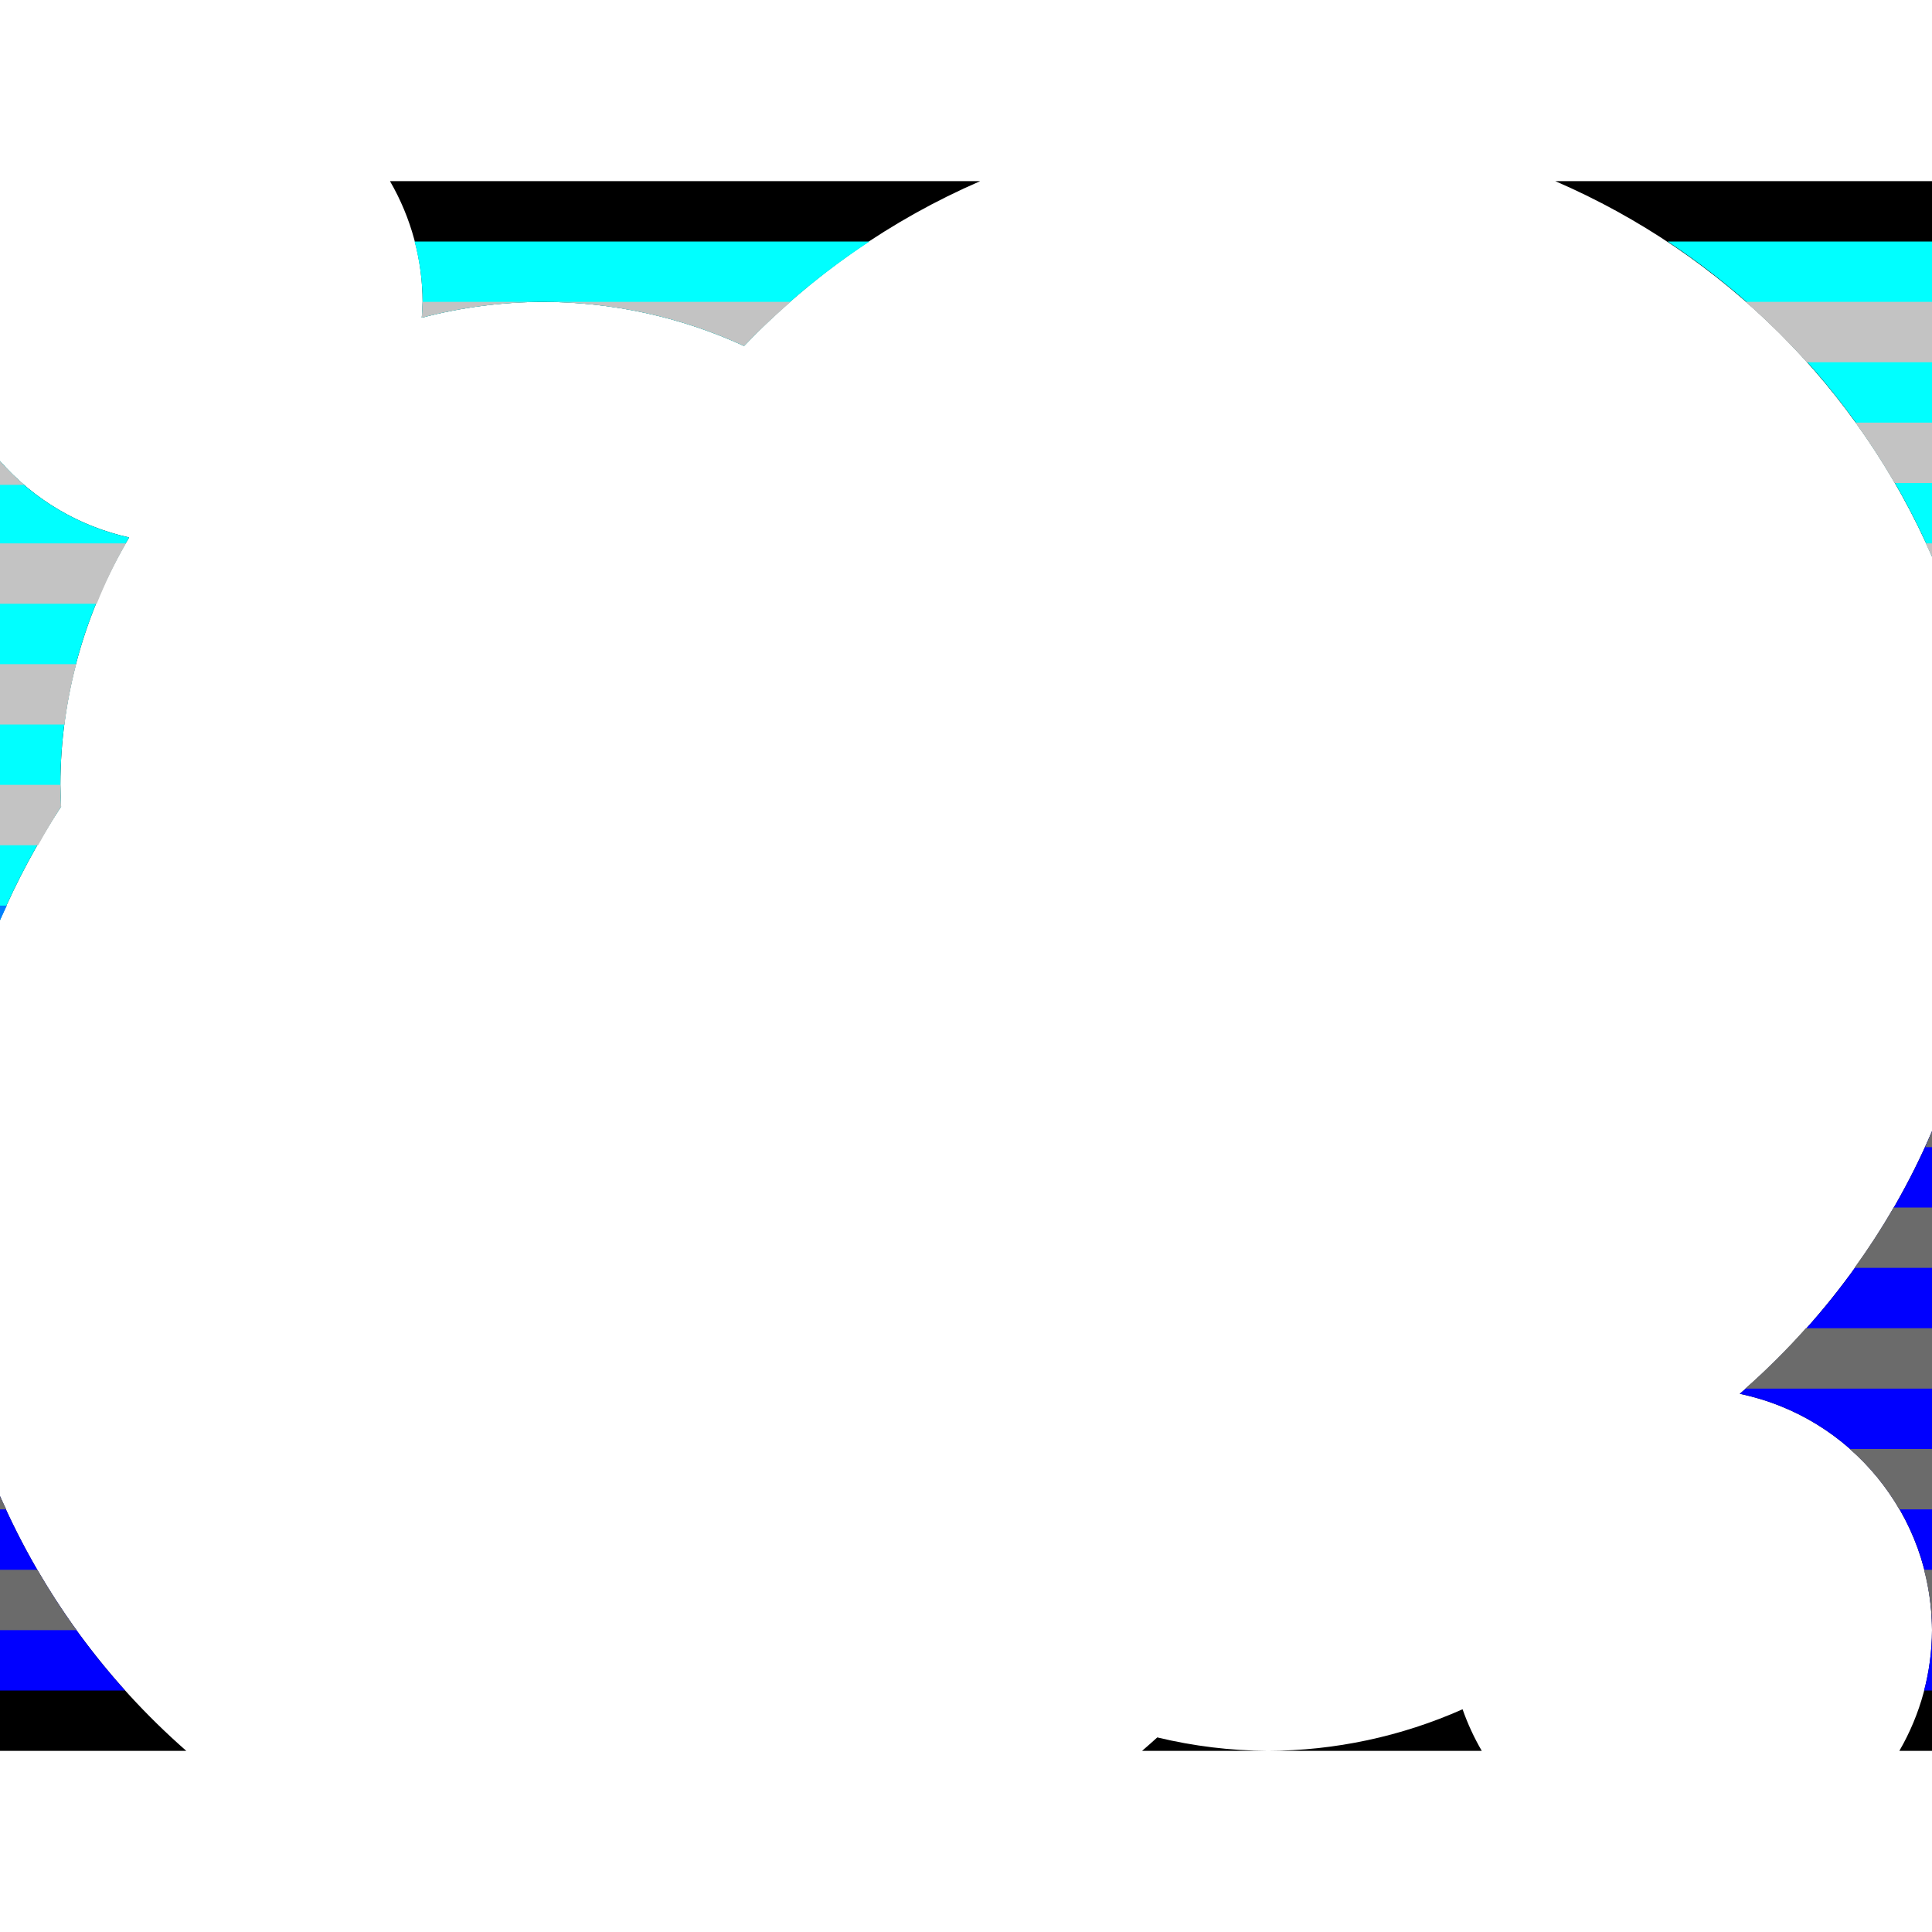
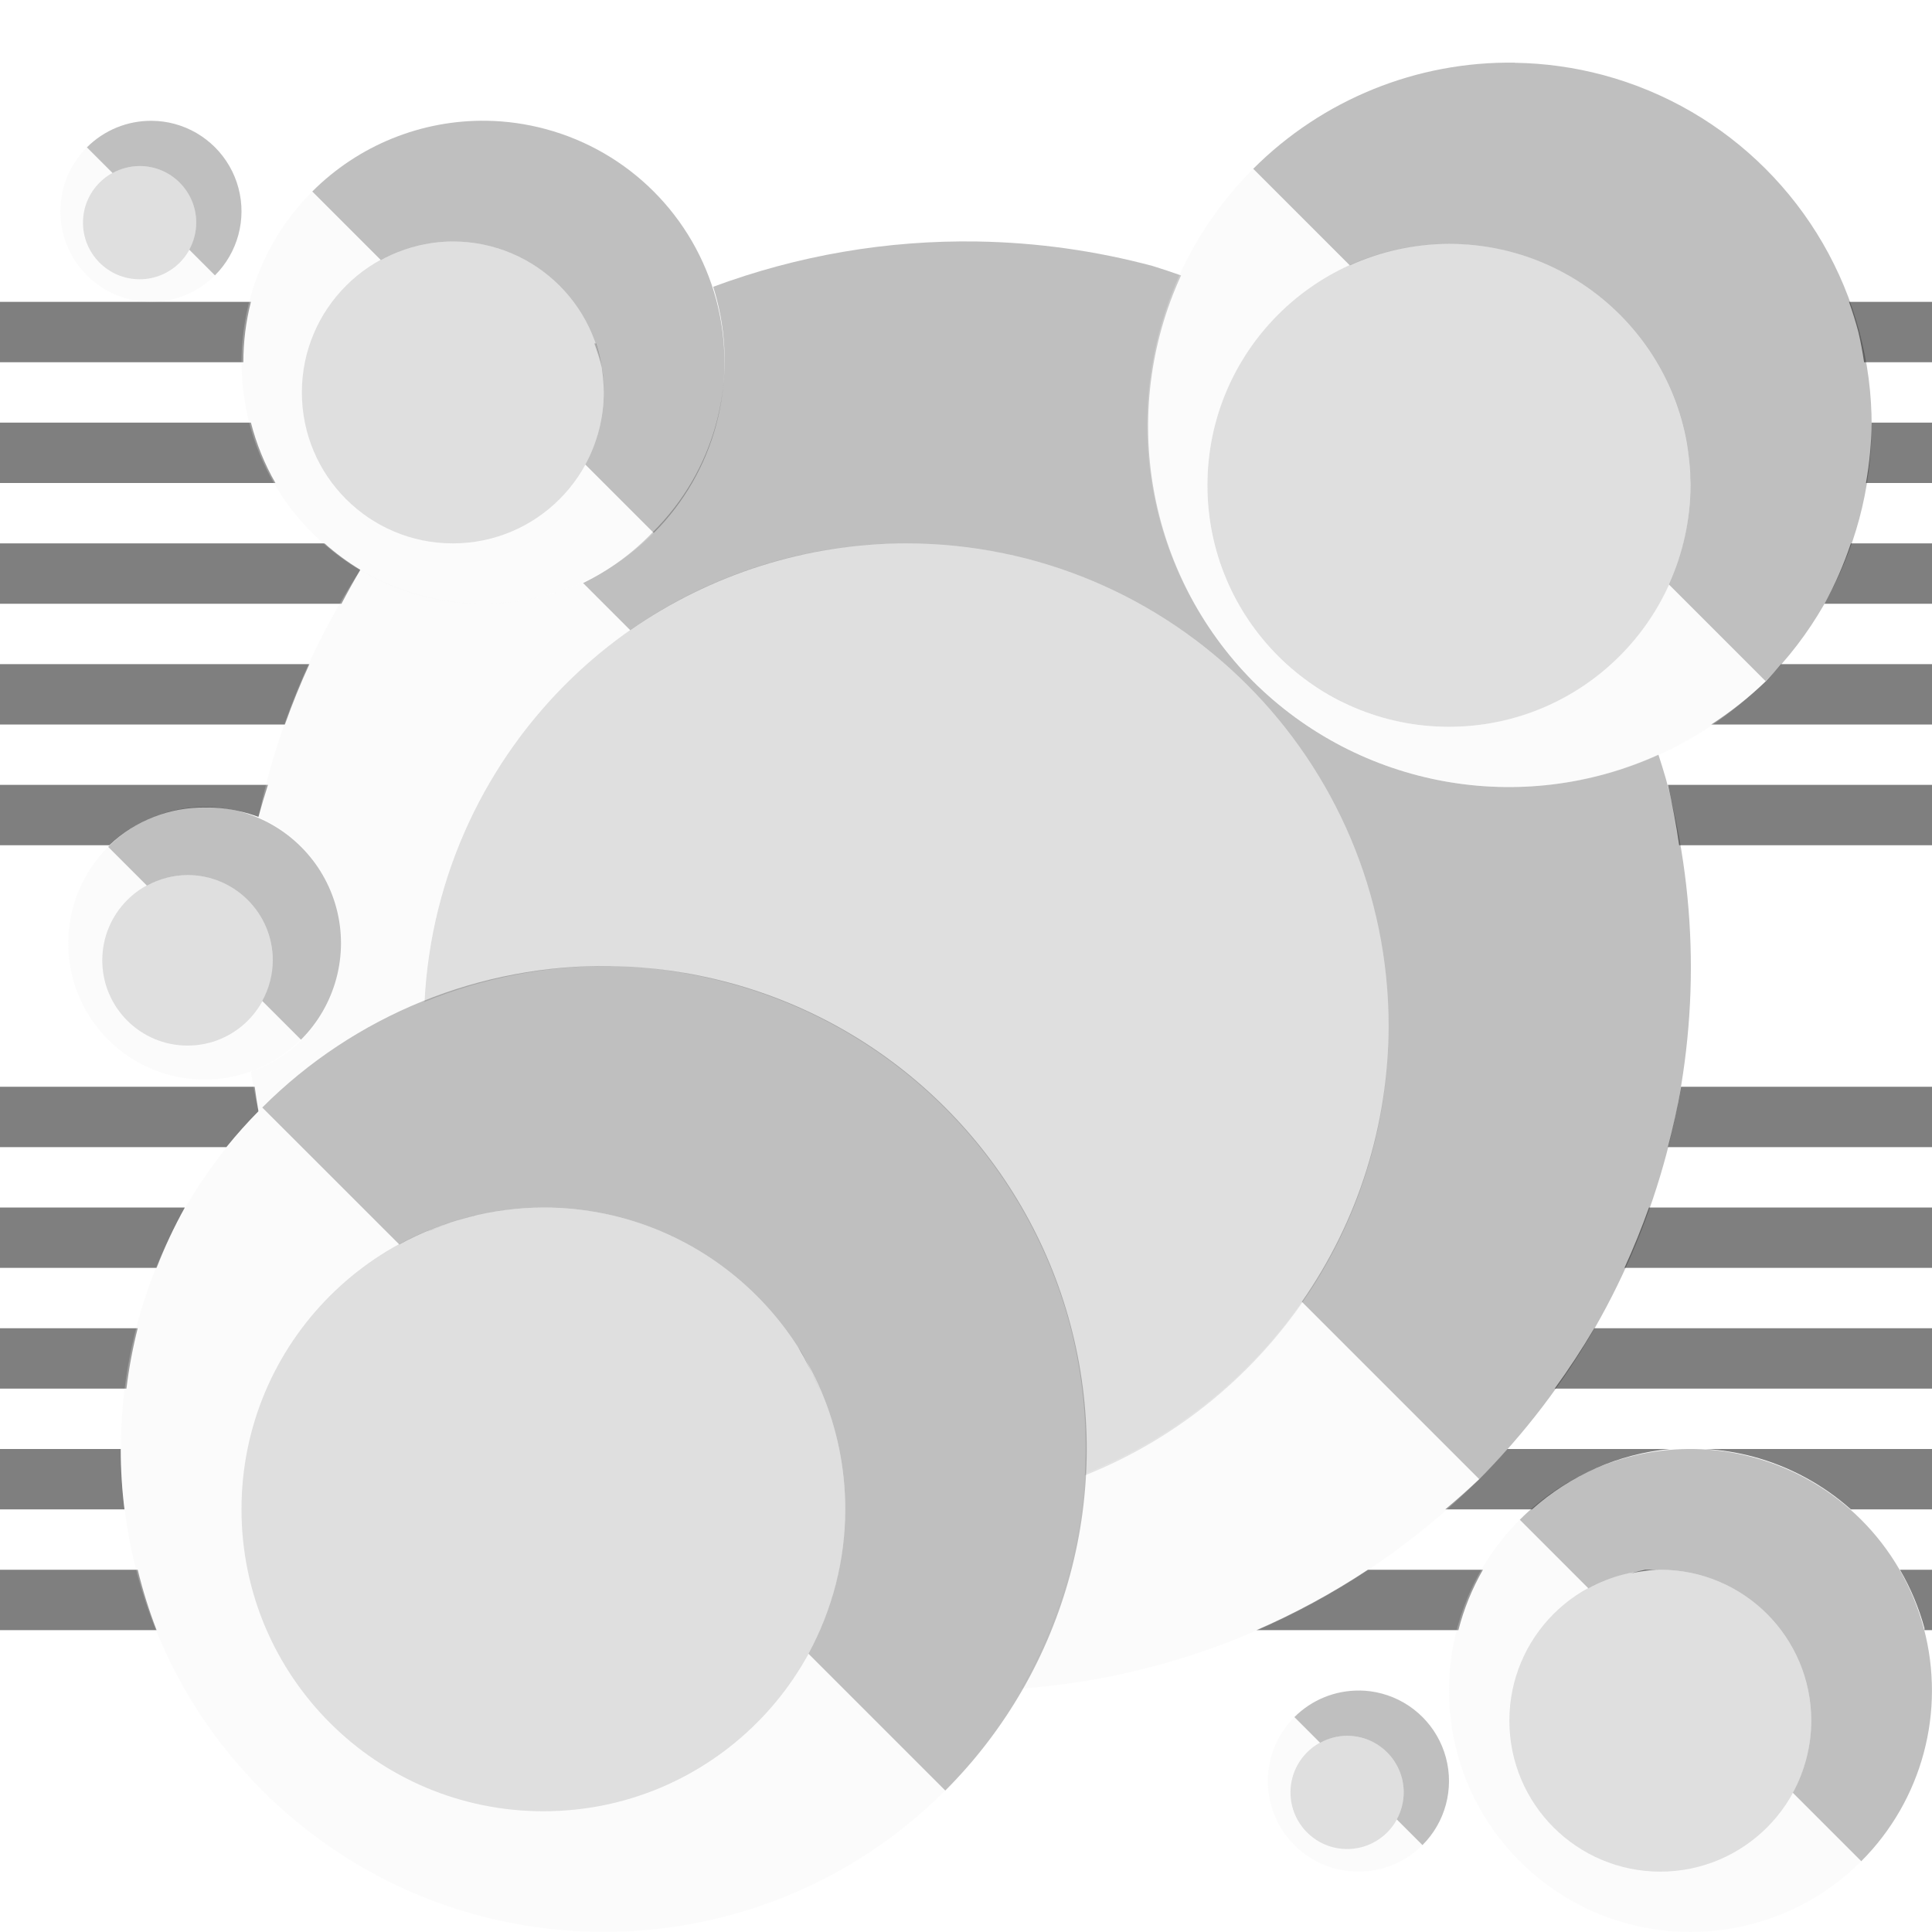
- <svg xmlns="http://www.w3.org/2000/svg" width="32px" height="32px" id="svg3505" version="1.1">
-   <defs id="defs3507">
-     </defs>
-   <g id="layer1">
-     <g id="g12960">
-       <rect y="0" x="0" height="32" width="32" id="rect12958" style="opacity:1;fill:none;fill-opacity:0.504;fill-rule:nonzero;stroke:none;stroke-width:2;stroke-linecap:butt;stroke-linejoin:miter;stroke-miterlimit:4;stroke-dasharray:none;stroke-dashoffset:0;stroke-opacity:1" />
-       <path id="path3635" d="M 6.459 3 A 4 4 0 0 1 7 5 A 4 4 0 0 1 6.986 5.262 A 8 8 0 0 1 9 5 A 8 8 0 0 1 12.324 5.73 A 12 12 0 0 1 16.236 3 L 6.459 3 z M 25.76 3 A 12 12 0 0 1 32 9.217 L 32 3 L 29 3 L 25.76 3 z M 0 7.637 L 0 15.24 A 12 12 0 0 1 1.012 13.359 A 8 8 0 0 1 1 13 A 8 8 0 0 1 2.139 8.902 A 4 4 0 0 1 0 7.637 z M 32 18.738 A 12 12 0 0 1 28.816 23.086 A 4 4 0 0 1 32 27 L 32 18.738 z M 32 27 A 4 4 0 0 1 31.459 29 L 32 29 L 32 27 z M 0 24.783 L 0 29 L 3 29 L 3.086 29 A 12 12 0 0 1 0 24.783 z M 24.225 28.311 A 8 8 0 0 1 21 29 L 24.543 29 A 4 4 0 0 1 24.225 28.311 z M 21 29 A 8 8 0 0 1 19.168 28.777 A 12 12 0 0 1 18.916 29 L 21 29 z " style="fill:black;fill-opacity:1;fill-rule:nonzero;stroke:none;stroke-width:2;stroke-linecap:round;stroke-linejoin:miter;stroke-miterlimit:4;stroke-dashoffset:0;stroke-opacity:1" />
-       <path id="path3648" d="M 6.867 4 A 4 4 0 0 1 7 5 A 4 4 0 0 1 6.986 5.262 A 8 8 0 0 1 9 5 A 8 8 0 0 1 12.324 5.73 A 12 12 0 0 1 14.402 4 L 6.867 4 z M 27.621 4 A 12 12 0 0 1 32 9.217 L 32 4 L 27.621 4 z M 0 7.637 L 0 15.24 A 12 12 0 0 1 1.012 13.359 A 8 8 0 0 1 1 13 A 8 8 0 0 1 2.139 8.902 A 4 4 0 0 1 0 7.637 z " style="fill:aqua;fill-opacity:1;fill-rule:nonzero;stroke:none;stroke-width:2;stroke-linecap:round;stroke-linejoin:miter;stroke-miterlimit:4;stroke-dasharray:none;stroke-dashoffset:0;stroke-opacity:1" />
-       <path id="path3644" d="M 32 18.738 A 12 12 0 0 1 28.816 23.086 A 4 4 0 0 1 32 27 L 32 18.738 z M 32 27 A 4 4 0 0 1 31.869 28 L 32 28 L 32 27 z M 0 24.783 L 0 28 L 2.072 28 A 12 12 0 0 1 0 24.783 z " style="fill:blue;fill-opacity:1;fill-rule:nonzero;stroke:none;stroke-width:2;stroke-linecap:round;stroke-linejoin:miter;stroke-miterlimit:4;stroke-dasharray:none;stroke-dashoffset:0;stroke-opacity:1" />
-       <path id="path3626" d="M 7 5 A 4 4 0 0 1 6.986 5.262 A 8 8 0 0 1 9 5 L 7 5 z M 9 5 A 8 8 0 0 1 12.324 5.73 A 12 12 0 0 1 13.096 5 L 9 5 z M 28.914 5 A 12 12 0 0 1 29.928 6 L 32 6 L 32 5 L 28.914 5 z M 30.734 7 A 12 12 0 0 1 31.381 8 L 32 8 L 32 7 L 30.734 7 z M 0 7.637 L 0 8.031 L 0.4 8.031 A 4 4 0 0 1 0 7.637 z M 0 9 L 0 10 L 1.602 10 A 8 8 0 0 1 2.086 9 L 0 9 z M 31.895 9 A 12 12 0 0 1 32 9.217 L 32 9 L 31.895 9 z M 0 11 L 0 12 L 1.068 12 A 8 8 0 0 1 1.262 11 L 0 11 z M 0 13 L 0 14 L 0.631 14 A 12 12 0 0 1 1.012 13.359 A 8 8 0 0 1 1 13 L 0 13 z " style="fill:#c3c3c3;fill-opacity:1;fill-rule:nonzero;stroke:none;stroke-width:2;stroke-linecap:round;stroke-linejoin:miter;stroke-miterlimit:4;stroke-dasharray:none;stroke-dashoffset:0;stroke-opacity:1" />
-       <path id="path3638" d="M 32 18.738 A 12 12 0 0 1 31.887 19 L 32 19 L 32 18.738 z M 31.365 20 A 12 12 0 0 1 30.715 21 L 32 21 L 32 20 L 31.365 20 z M 29.91 22 A 12 12 0 0 1 28.906 23 L 32 23 L 32 22 L 29.91 22 z M 30.637 24 A 4 4 0 0 1 31.459 25 L 32 25 L 32 24 L 30.637 24 z M 0 24.783 L 0 25 L 0.105 25 A 12 12 0 0 1 0 24.783 z M 0 26 L 0 27 L 1.266 27 A 12 12 0 0 1 0.619 26 L 0 26 z M 31.867 26 A 4 4 0 0 1 32 27 L 32 26 L 31.867 26 z " style="fill:#6b6b6b;fill-opacity:1;fill-rule:nonzero;stroke:none;stroke-width:2;stroke-linecap:round;stroke-linejoin:miter;stroke-miterlimit:4;stroke-dasharray:none;stroke-dashoffset:0;stroke-opacity:1" />
-       <path id="rect3926" d="M 0 15 L 0 15.24 A 12 12 0 0 1 0.113 15 L 0 15 z " style="fill:#0080ff;fill-opacity:1;fill-rule:nonzero;stroke:none;stroke-width:2;stroke-linecap:round;stroke-linejoin:miter;stroke-miterlimit:4;stroke-dasharray:none;stroke-dashoffset:0;stroke-opacity:1" />
+ <svg xmlns="http://www.w3.org/2000/svg" width="32" height="32" id="svg3259" version="1.1">
+   <defs id="defs3261" />
+   <g id="layer1" transform="translate(0,-1020.362)">
+     <path style="fill:black;fill-opacity:0.502;fill-rule:nonzero;stroke:none" d="m 5,984.362 0,5 -5,0 0,1 6,0 0,-6 -1,0 z m 2,0 0,7 -7,0 0,1 8,0 0,-8 -1,0 z m 2,0 0,9 -9,0 0,1 10,0 0,-10 -1,0 z m 2,0 0,11 -11,0 0,1 12,0 0,-12 -1,0 z m 2,0 0,13 -13,0 0,1 14,0 0,-14 -1,0 z m 5,0 0,14 14,0 0,-1 -13,0 0,-13 -1,0 z m 2,0 0,12 12,0 0,-1 -11,0 0,-11 -1,0 z m 2,0 0,10 10,0 0,-1 -9,0 0,-9 -1,0 z m 2,0 0,8 8,0 0,-1 -7,0 0,-7 -1,0 z m 2,0 0,6 6,0 0,-1 -5,0 0,-5 -1,0 z m -26,18 0,1 13,0 0,13 1,0 0,-14 -14,0 z m 18,0 0,14 1,0 0,-13 13,0 0,-1 -14,0 z m -18,2 0,1 11,0 0,11 1,0 0,-12 -12,0 z m 20,0 0,12 1,0 0,-11 11,0 0,-1 -12,0 z m -20,2 0,1 9,0 0,9 1,0 0,-10 -10,0 z m 22,0 0,10 1,0 0,-9 9,0 0,-1 -10,0 z m -22,2 0,1 7,0 0,7 1,0 0,-8 -8,0 z m 24,0 0,8 1,0 0,-7 7,0 0,-1 -8,0 z m -24,2 0,1 5,0 0,5 1,0 0,-6 -6,0 z m 26,0 0,6 1,0 0,-5 5,0 0,-1 -6,0 z" id="path60920" />
+     <g id="g62428">
+       <path id="path61218" transform="translate(0,1020.362)" d="M 0 5 L 0 6 L 4.031 6 A 4 4 0 0 1 4.156 5 L 2.656 5 L 2.375 5 L 0 5 z M 30.625 5 A 6 6 0 0 1 30.781 5.5 A 6 6 0 0 1 30.875 6 L 32 6 L 32 5 L 30.625 5 z M 0 7 L 0 8 L 4.562 8 A 4 4 0 0 1 4.156 7 L 0 7 z M 31 7 A 6 6 0 0 1 30.906 8 L 32 8 L 32 7 L 31 7 z M 27.938 7.344 C 27.974 7.556 27.998 7.777 28 8 A 4 4 0 0 0 27.938 7.344 z M 0 9 L 0 10 L 5.656 10 A 12 12 0 0 1 5.969 9.438 A 4 4 0 0 1 5.375 9 L 0 9 z M 30.656 9 A 6 6 0 0 1 30.219 10 L 32 10 L 32 9 L 30.656 9 z M 0 11 L 0 12 L 4.719 12 A 12 12 0 0 1 5.125 11 L 0 11 z M 29.5 11 A 6 6 0 0 1 29.25 11.281 A 6 6 0 0 1 28.344 12 L 32 12 L 32 11 L 29.5 11 z M 0 13 L 0 14 L 1.812 14 A 2.259 2.259 0 0 1 3.406 13.375 A 2.259 2.259 0 0 1 3.969 13.438 A 2.259 2.259 0 0 1 4.281 13.531 A 12 12 0 0 1 4.438 13 L 0 13 z M 27.625 13 A 12 12 0 0 1 27.812 14 L 32 14 L 32 13 L 27.625 13 z M 0 18 L 0 19 L 3.75 19 A 8 8 0 0 1 4.281 18.406 A 12 12 0 0 1 4.219 18 L 0 18 z M 27.844 18 A 12 12 0 0 1 27.625 19 L 32 19 L 32 18 L 27.844 18 z M 0 20 L 0 21 L 2.594 21 A 8 8 0 0 1 3.062 20 L 0 20 z M 27.312 20 A 12 12 0 0 1 26.906 21 L 32 21 L 32 20 L 27.312 20 z M 7.906 20.125 A 5 5 0 0 0 7.062 20.406 C 7.332 20.292 7.615 20.191 7.906 20.125 z M 0 22 L 0 23 L 2.094 23 A 8 8 0 0 1 2.281 22 L 0 22 z M 26.406 22 A 12 12 0 0 1 25.75 23 L 32 23 L 32 22 L 26.406 22 z M 13.219 22.312 C 13.359 22.531 13.46 22.761 13.562 23 A 5 5 0 0 0 13.219 22.312 z M 0 24 L 0 25 L 2.062 25 A 8 8 0 0 1 2 24 L 0 24 z M 24.969 24 A 12 12 0 0 1 24.5 24.5 A 12 12 0 0 1 23.938 25 L 24 25 L 25 25 L 25.375 25 A 4 4 0 0 1 27.656 24 L 24.969 24 z M 28.25 24 A 4 4 0 0 1 29.031 24.125 A 4 4 0 0 1 30.656 25 L 32 25 L 32 24 L 28.25 24 z M 0 26 L 0 27 L 2.594 27 A 8 8 0 0 1 2.281 26 L 0 26 z M 22.656 26 A 12 12 0 0 1 20.812 27 L 24.156 27 A 4 4 0 0 1 24.562 26 L 22.656 26 z M 27.25 26 A 2.5 2.5 0 0 0 27 26.062 C 27.163 26.029 27.327 26 27.5 26 L 27.25 26 z M 31.469 26 A 4 4 0 0 1 31.875 26.969 A 4 4 0 0 1 31.875 27 L 32 27 L 32 26 L 31.469 26 z " style="fill:black;fill-opacity:0.502;fill-rule:nonzero;stroke:none" />
+       <path id="path3858" d="m 15,1029.362 c -4.28,0 -7.754,3.367 -7.969,7.594 a 8,8 0 0 1 3.094,-0.594 8,8 0 0 1 1.938,0.281 8,8 0 0 1 5.656,5.656 8,8 0 0 1 0.25,2.5 C 20.921,1043.623 23,1040.735 23,1037.362 c 0,-4.418 -3.582,-8 -8,-8 z m -1.781,13.312 c 0.153,0.238 0.263,0.486 0.375,0.75 a 5,5 0 0 0 -0.375,-0.75 z" style="fill:gray;fill-opacity:0.251;stroke:none" />
+       <rect y="1020.362" x="0" height="32" width="32" id="rect10063" style="fill:none;stroke:none" />
+       <path id="path3093" d="m 16.188,1024.362 a 12,12 0 0 0 -4.375,0.75 4,4 0 0 1 0.062,0.219 4,4 0 0 1 -1.062,3.844 4,4 0 0 1 -1.156,0.844 l 0.781,0.781 a 8,8 0 0 1 4.562,-1.438 8,8 0 0 1 8,8 8,8 0 0 1 -1.438,4.562 l 2.938,2.938 a 12,12 0 0 0 3.094,-11.594 12,12 0 0 0 -0.125,-0.406 6,6 0 0 1 -6.719,-1.219 6,6 0 0 1 -1.188,-6.719 12,12 0 0 0 -0.469,-0.156 12,12 0 0 0 -2.906,-0.406 z m -6.344,1.688 c 0.045,0.129 0.097,0.271 0.125,0.406 a 2.5,2.5 0 0 0 -0.094,-0.406 12,12 0 0 0 -0.031,0 z m 0.125,0.406 C 9.997,1026.591 10,1026.718 10,1026.862 a 2.5,2.5 0 0 0 -0.031,-0.406 z m 11.781,5.25 a 4,4 0 0 0 0.688,0.375 c -0.239,-0.101 -0.475,-0.231 -0.688,-0.375 z" style="fill:black;fill-opacity:0.251;stroke:none" />
+       <path id="path3850" d="m 5.969,1029.8 a 12,12 0 0 0 -1.688,4.094 2.259,2.259 0 0 1 1.281,1.5 2.259,2.259 0 0 1 -0.562,2.188 2.259,2.259 0 0 1 -0.844,0.531 12,12 0 0 0 0.125,0.656 8,8 0 0 1 0.062,-0.063 8,8 0 0 1 2.656,-1.75 8,8 0 0 1 0.031,0 8,8 0 0 1 3.406,-6.156 l -0.781,-0.781 -0.031,0 a 4,4 0 0 1 -3.656,-0.219 z m 1.688,10.75 a 5,5 0 0 0 -0.594,0.219 c 0.191,-0.081 0.39,-0.159 0.594,-0.219 z m 13.906,1.375 a 8,8 0 0 1 -3.594,2.844 8,8 0 0 1 -1.062,3.562 12,12 0 0 0 7.594,-3.469 l -2.938,-2.938 z" style="fill:#f0f0f0;fill-opacity:0.251;stroke:none" />
+       <path id="path3856" d="m 4.344,1038.706 a 8,8 0 0 0 0,11.312 8,8 0 0 0 11.312,0 l -2.266,-2.266 A 5,5 0 0 1 9,1050.362 a 5,5 0 0 1 -5,-5 5,5 0 0 1 2.613,-4.387 L 4.344,1038.706 z" style="fill:#f0f0f0;fill-opacity:0.251;stroke:none" />
+       <path id="path3095" d="m 10.117,1036.362 a 8,8 0 0 0 -5.773,2.344 l 2.27,2.269 A 5,5 0 0 1 9,1040.362 a 5,5 0 0 1 5,5 5,5 0 0 1 -0.609,2.391 l 2.266,2.266 a 8,8 0 0 0 2.07,-7.727 8,8 0 0 0 -5.656,-5.656 8,8 0 0 0 -1.953,-0.273 z" style="fill:black;fill-opacity:0.251;stroke:none" />
+       <circle transform="translate(-2,0)" d="m 16,1045.362 c 0,2.761 -2.239,5 -5,5 -2.761,0 -5,-2.239 -5,-5 0,-2.761 2.239,-5 5,-5 2.761,0 5,2.239 5,5 z" style="fill:gray;fill-opacity:0.251;stroke:none" id="path3862" cx="11" cy="1045.362" r="5" />
+       <path id="path3852" d="m 8.059,1022.362 a 4,4 0 0 0 -2.887,1.172 l 1.135,1.135 A 2.5,2.5 0 0 1 7.5,1024.362 a 2.5,2.5 0 0 1 2.5,2.5 2.5,2.5 0 0 1 -0.305,1.195 l 1.133,1.133 a 4,4 0 0 0 1.035,-3.863 4,4 0 0 0 -2.828,-2.828 4,4 0 0 0 -0.977,-0.137 z" style="fill:black;fill-opacity:0.251;stroke:none" />
+       <path id="path3091" d="m 5.172,1023.534 a 4,4 0 0 0 0,5.656 4,4 0 0 0 5.656,0 l -1.133,-1.133 A 2.5,2.5 0 0 1 7.5,1029.362 a 2.5,2.5 0 0 1 -2.5,-2.5 2.5,2.5 0 0 1 1.307,-2.193 l -1.135,-1.135 z" style="fill:#f0f0f0;fill-opacity:0.251;stroke:none" />
+       <circle transform="translate(0,-2)" d="m 10,1028.862 c 0,1.381 -1.119,2.5 -2.5,2.5 -1.381,0 -2.5,-1.119 -2.5,-2.5 0,-1.381 1.119,-2.5 2.5,-2.5 1.381,0 2.5,1.119 2.5,2.5 z" style="fill:gray;fill-opacity:0.251;stroke:none" id="path3866" cx="7.5" cy="1028.862" r="2.5" />
+       <path id="path3097" d="m 28.059,1044.362 a 4,4 0 0 0 -2.887,1.172 l 1.135,1.135 a 2.5,2.5 0 0 1 1.193,-0.307 2.5,2.5 0 0 1 2.5,2.5 2.5,2.5 0 0 1 -0.305,1.195 l 1.133,1.133 a 4,4 0 0 0 1.035,-3.863 4,4 0 0 0 -2.828,-2.828 4,4 0 0 0 -0.977,-0.137 z" style="fill:black;fill-opacity:0.251;stroke:none" />
+       <path id="path3099" d="m 25.172,1045.534 a 4,4 0 0 0 0,5.656 4,4 0 0 0 5.656,0 l -1.133,-1.133 a 2.5,2.5 0 0 1 -2.195,1.305 2.5,2.5 0 0 1 -2.5,-2.5 2.5,2.5 0 0 1 1.307,-2.193 l -1.135,-1.135 z" style="fill:#f0f0f0;fill-opacity:0.251;stroke:none" />
+       <circle transform="translate(2,4)" d="m 28,1044.862 c 0,1.381 -1.119,2.5 -2.5,2.5 -1.381,0 -2.5,-1.119 -2.5,-2.5 0,-1.381 1.119,-2.5 2.5,-2.5 1.381,0 2.5,1.119 2.5,2.5 z" id="path3101" style="fill:gray;fill-opacity:0.251;stroke:none" cx="25.5" cy="1044.862" r="2.5" />
+       <path id="path4196" d="m 3.42,1033.727 a 2.259,2.259 0 0 0 -1.629,0.662 l 0.641,0.641 a 1.412,1.412 0 0 1 0.674,-0.174 1.412,1.412 0 0 1 1.412,1.412 1.412,1.412 0 0 1 -0.174,0.674 l 0.641,0.641 a 2.259,2.259 0 0 0 0.586,-2.182 2.259,2.259 0 0 0 -1.598,-1.598 2.259,2.259 0 0 0 -0.553,-0.076 z" style="fill:black;fill-opacity:0.251;stroke:none" />
+       <path id="path4198" d="m 1.791,1034.389 a 2.259,2.259 0 0 0 0,3.193 2.259,2.259 0 0 0 3.193,0 l -0.641,-0.641 a 1.412,1.412 0 0 1 -1.238,0.738 1.412,1.412 0 0 1 -1.412,-1.412 1.412,1.412 0 0 1 0.738,-1.238 l -0.641,-0.641 z" style="fill:#f0f0f0;fill-opacity:0.251;stroke:none" />
+       <circle transform="translate(-2,-2)" d="m 6.517,1038.268 c 0,0.78 -0.632,1.412 -1.412,1.412 -0.78,0 -1.412,-0.632 -1.412,-1.412 0,-0.78 0.632,-1.412 1.412,-1.412 0.78,0 1.412,0.632 1.412,1.412 z" r="1.412" cy="1038.268" cx="5.106" id="path4200" style="fill:gray;fill-opacity:0.251;stroke:none" />
+       <path id="path5218" d="m 25.087,1021.4 a 6,6 0 0 0 -4.33,1.758 l 1.6,1.6 a 4,4 0 0 1 1.643,-0.357 4,4 0 0 1 4,4 4,4 0 0 1 -0.357,1.643 l 1.6,1.6 a 6,6 0 0 0 1.553,-5.795 6,6 0 0 0 -4.242,-4.244 6,6 0 0 0 -1.465,-0.203 z" style="fill:black;fill-opacity:0.251;stroke:none" />
+       <circle transform="translate(22.13386,0.3209169)" d="m 5.865,1028.079 c 0,2.209 -1.791,4 -4,4 -2.209,0 -4,-1.791 -4,-4 0,-2.209 1.791,-4 4,-4 2.209,0 4,1.791 4,4 z" r="4" cy="1028.079" cx="1.865" style="fill:gray;fill-opacity:0.251;stroke:none" id="circle5220" />
+       <path style="fill:black;fill-opacity:0.251;stroke:none" d="m 2.521,1022.363 a 1.5,1.5 0 0 0 -1.082,0.44 l 0.425,0.425 a 0.938,0.938 0 0 1 0.448,-0.116 0.938,0.938 0 0 1 0.938,0.938 0.938,0.938 0 0 1 -0.115,0.448 l 0.425,0.425 a 1.5,1.5 0 0 0 0.389,-1.449 1.5,1.5 0 0 0 -1.061,-1.061 1.5,1.5 0 0 0 -0.367,-0.05 z" id="path5290" />
+       <path style="fill:#f0f0f0;fill-opacity:0.251;stroke:none" d="m 1.439,1022.802 a 1.5,1.5 0 0 0 0,2.121 1.5,1.5 0 0 0 2.121,0 l -0.425,-0.425 a 0.938,0.938 0 0 1 -0.822,0.49 0.938,0.938 0 0 1 -0.938,-0.938 0.938,0.938 0 0 1 0.49,-0.822 l -0.425,-0.425 z" id="path5292" />
+       <circle transform="matrix(0.6641395,0,0,0.6641395,-1.078666,334.4951)" d="m 6.517,1038.268 c 0,0.78 -0.632,1.412 -1.412,1.412 -0.78,0 -1.412,-0.632 -1.412,-1.412 0,-0.78 0.632,-1.412 1.412,-1.412 0.78,0 1.412,0.632 1.412,1.412 z" style="fill:gray;fill-opacity:0.251;stroke:none" id="circle5294" cx="5.106" cy="1038.268" r="1.412" />
+       <path id="path5298" d="m 22.521,1048.363 a 1.5,1.5 0 0 0 -1.082,0.44 l 0.425,0.425 a 0.938,0.938 0 0 1 0.448,-0.116 0.938,0.938 0 0 1 0.938,0.938 0.938,0.938 0 0 1 -0.115,0.448 l 0.425,0.425 a 1.5,1.5 0 0 0 0.389,-1.449 1.5,1.5 0 0 0 -1.061,-1.061 1.5,1.5 0 0 0 -0.367,-0.051 z" style="fill:black;fill-opacity:0.251;stroke:none" />
+       <path id="path5300" d="m 21.439,1048.802 a 1.5,1.5 0 0 0 0,2.121 1.5,1.5 0 0 0 2.121,0 l -0.425,-0.425 a 0.938,0.938 0 0 1 -0.822,0.49 0.938,0.938 0 0 1 -0.938,-0.938 0.938,0.938 0 0 1 0.49,-0.822 l -0.425,-0.425 z" style="fill:#f0f0f0;fill-opacity:0.251;stroke:none" />
+       <circle transform="matrix(0.6641395,0,0,0.6641395,18.92133,360.4951)" d="m 6.517,1038.268 c 0,0.78 -0.632,1.412 -1.412,1.412 -0.78,0 -1.412,-0.632 -1.412,-1.412 0,-0.78 0.632,-1.412 1.412,-1.412 0.78,0 1.412,0.632 1.412,1.412 z" r="1.412" cy="1038.268" cx="5.106" id="circle5302" style="fill:gray;fill-opacity:0.251;stroke:none" />
+       <path style="fill:#f0f0f0;fill-opacity:0.251;stroke:none" d="m 20.757,1023.158 a 6,6 0 0 0 0,8.484 6,6 0 0 0 8.484,0 l -1.6,-1.6 a 4,4 0 0 1 -3.643,2.357 4,4 0 0 1 -4,-4 4,4 0 0 1 2.357,-3.643 l -1.6,-1.6 z" id="path12463" />
    </g>
-     <g id="g5562">
-       <rect y="0" x="36" height="32" width="32" id="rect5558" style="opacity:1;fill:blue;fill-opacity:0.502;fill-rule:nonzero;stroke:none;stroke-width:2;stroke-linecap:butt;stroke-linejoin:miter;stroke-miterlimit:4;stroke-dasharray:none;stroke-dashoffset:0;stroke-opacity:1" />
-       <rect style="opacity:1;fill:blue;fill-opacity:0.502;fill-rule:nonzero;stroke:none;stroke-width:2;stroke-linecap:butt;stroke-linejoin:miter;stroke-miterlimit:4;stroke-dasharray:none;stroke-dashoffset:0;stroke-opacity:1" id="rect5560" width="26" height="26" x="39" y="3" />
+     <path style="fill:red;fill-opacity:0.251;stroke:none" d="m 61.093,1021.395 a 6,6 0 0 0 -4.344,1.75 6,6 0 0 0 -1.188,1.781 12,12 0 0 0 -0.031,0 12,12 0 0 0 -0.438,-0.156 12,12 0 0 0 -2.906,-0.406 12,12 0 0 0 -4.375,0.75 4,4 0 0 0 -2.781,-2.625 4,4 0 0 0 -0.969,-0.125 4,4 0 0 0 -2.875,1.188 4,4 0 0 0 0,5.625 4,4 0 0 0 0.781,0.625 12,12 0 0 0 -1.688,4.094 2.259,2.259 0 0 1 0.188,0.094 2.259,2.259 0 0 0 -0.5,-0.188 2.259,2.259 0 0 0 -0.562,-0.063 2.259,2.259 0 0 0 -1.625,0.656 2.259,2.259 0 0 0 0,3.188 2.259,2.259 0 0 0 2.375,0.531 12,12 0 0 0 0.125,0.656 8,8 0 0 0 0.062,11.25 8,8 0 0 0 11.312,0 8,8 0 0 0 1.25,-1.688 12,12 0 0 0 7.594,-3.469 12,12 0 0 0 3.094,-11.594 12,12 0 0 0 -0.125,-0.406 6,6 0 0 0 1.781,-1.219 6,6 0 0 0 1.531,-5.781 6,6 0 0 0 -4.219,-4.25 6,6 0 0 0 -1.469,-0.219 z m -22.719,0.969 a 1.5,1.5 0 0 0 -0.938,0.438 1.5,1.5 0 0 0 0,2.125 1.5,1.5 0 0 0 2.125,0 1.5,1.5 0 0 0 0.375,-1.438 1.5,1.5 0 0 0 -1.062,-1.062 1.5,1.5 0 0 0 -0.344,-0.063 1.5,1.5 0 0 0 -0.156,0 z m 4.875,2 a 2.5,2.5 0 0 1 0.25,0 2.5,2.5 0 0 1 0.5,0.063 c -0.163,-0.033 -0.327,-0.063 -0.5,-0.063 -0.173,0 -0.337,0.029 -0.5,0.063 a 2.5,2.5 0 0 1 0.25,-0.063 z m 16.656,0.031 c -0.243,0.01 -0.488,0.047 -0.719,0.094 a 4,4 0 0 1 0.719,-0.094 z m -22.375,0.156 c 0.037,0.057 0.077,0.109 0.125,0.156 a 0.938,0.938 0 0 1 -0.125,-0.156 z m 10.375,0.969 a 4,4 0 0 1 0.062,0.375 4,4 0 0 0 -0.062,-0.375 z m 14.906,0.063 a 4,4 0 0 1 0.312,0.344 c -0.095,-0.12 -0.204,-0.235 -0.312,-0.344 z m -21.75,0.781 c -0.033,0.163 -0.062,0.327 -0.062,0.5 0,0.173 0.029,0.337 0.062,0.5 a 2.5,2.5 0 0 1 -0.062,-0.5 2.5,2.5 0 0 1 0.062,-0.5 z m 4.875,0 a 2.5,2.5 0 0 1 0.031,0.094 2.5,2.5 0 0 1 0,0.063 c 0.008,0.052 0.028,0.104 0.031,0.156 a 2.5,2.5 0 0 1 0,0.188 2.5,2.5 0 0 1 -0.062,0.5 c 0.033,-0.163 0.062,-0.327 0.062,-0.5 0,-0.118 -0.015,-0.23 -0.031,-0.344 -0.007,-0.053 -0.021,-0.105 -0.031,-0.156 z m 18,1.344 a 4,4 0 0 1 0.062,0.687 c 0,-0.233 -0.024,-0.466 -0.062,-0.688 z m -7.938,0.687 c 0,0.233 0.024,0.465 0.062,0.688 a 4,4 0 0 1 -0.062,-0.688 z m -13,0.906 c 0.163,0.033 0.327,0.063 0.5,0.063 0.173,0 0.337,-0.029 0.5,-0.063 a 2.5,2.5 0 0 1 -0.5,0.063 2.5,2.5 0 0 1 -0.5,-0.063 z m 9.781,0.25 a 8,8 0 0 1 1.344,0.438 c -0.43,-0.182 -0.879,-0.333 -1.344,-0.438 z m 6.469,2.781 c 0.242,0.046 0.495,0.063 0.75,0.063 a 4,4 0 0 1 -0.75,-0.063 z m -14.719,0.375 c -0.145,0.202 -0.28,0.41 -0.406,0.625 a 8,8 0 0 1 0.406,-0.625 z m 15.469,0.594 a 6,6 0 0 0 1.094,0.094 6,6 0 0 1 -1.094,-0.094 z m -19.5,0.719 a 2.259,2.259 0 0 1 0.188,0.125 2.259,2.259 0 0 0 -0.188,-0.125 z m 18.125,0.969 a 8,8 0 0 1 0.156,0.5 c -0.041,-0.172 -0.104,-0.332 -0.156,-0.5 z m 0.375,2.375 a 8,8 0 0 1 -0.094,1.156 c 0.054,-0.375 0.094,-0.766 0.094,-1.156 z m -19.406,0.219 a 1.412,1.412 0 0 1 -0.375,0.094 c 0.129,-0.012 0.259,-0.05 0.375,-0.094 z m 19.281,1.125 a 8,8 0 0 1 -0.188,0.812 c 0.076,-0.271 0.14,-0.531 0.188,-0.812 z m -0.312,1.25 a 8,8 0 0 1 -0.312,0.75 c 0.111,-0.242 0.225,-0.496 0.312,-0.75 z m -12.562,0.5 a 5,5 0 0 1 0.938,0.312 5,5 0 0 1 0.719,0.375 c -0.231,-0.147 -0.464,-0.267 -0.719,-0.375 -0.299,-0.127 -0.612,-0.246 -0.938,-0.312 z m -2.094,0.031 c -0.291,0.066 -0.575,0.167 -0.844,0.281 a 5,5 0 0 1 0.844,-0.281 z m 9.312,0.469 a 8,8 0 0 1 0.25,0.562 8,8 0 0 1 0.25,0.781 8,8 0 0 0 -0.25,-0.781 8,8 0 0 0 -0.25,-0.562 z m -4,1.719 a 5,5 0 0 1 0.375,0.75 c -0.112,-0.264 -0.222,-0.512 -0.375,-0.75 z m -8.438,0.031 c -0.147,0.231 -0.267,0.464 -0.375,0.719 -0.127,0.299 -0.246,0.612 -0.312,0.938 a 5,5 0 0 1 0.312,-0.938 5,5 0 0 1 0.375,-0.719 z m 22.875,1.656 a 4,4 0 0 0 -2.469,1.188 4,4 0 0 0 0,5.625 4,4 0 0 0 5.625,0 4,4 0 0 0 1.062,-3.844 4,4 0 0 0 -2.844,-2.844 4,4 0 0 0 -0.969,-0.125 4,4 0 0 0 -0.406,0 z m -13.688,0.5 a 5,5 0 0 1 0.031,0.5 c 0,-0.173 -0.014,-0.332 -0.031,-0.5 z m -9.969,0.5 c 0,0.173 0.014,0.332 0.031,0.5 a 5,5 0 0 1 -0.031,-0.499 z m 9.906,1 a 5,5 0 0 1 -0.312,0.938 c 0.127,-0.299 0.246,-0.612 0.312,-0.938 z m 13.344,0 a 2.5,2.5 0 0 1 0.25,0 2.5,2.5 0 0 1 0.5,0.063 c -0.163,-0.033 -0.327,-0.063 -0.5,-0.063 -0.173,0 -0.337,0.029 -0.5,0.063 a 2.5,2.5 0 0 1 0.25,-0.063 z m -22.844,0.938 c 0.112,0.264 0.222,0.512 0.375,0.75 a 5,5 0 0 1 -0.375,-0.75 z m 8.688,0.906 a 5,5 0 0 1 -0.562,0.688 5,5 0 0 1 -0.75,0.625 5,5 0 0 1 -0.5,0.281 c 0.173,-0.09 0.34,-0.173 0.5,-0.281 0.266,-0.18 0.524,-0.399 0.75,-0.625 0.206,-0.206 0.395,-0.449 0.562,-0.688 z m 9.281,0.156 a 1.5,1.5 0 0 0 -0.938,0.438 1.5,1.5 0 0 0 0,2.125 1.5,1.5 0 0 0 2.125,0 1.5,1.5 0 0 0 0.375,-1.438 1.5,1.5 0 0 0 -1.062,-1.062 1.5,1.5 0 0 0 -0.344,-0.063 1.5,1.5 0 0 0 -0.156,0 z m 2.688,0 c -0.033,0.163 -0.062,0.327 -0.062,0.5 0,0.173 0.029,0.337 0.062,0.5 a 2.5,2.5 0 0 1 -0.062,-0.5 2.5,2.5 0 0 1 0.062,-0.5 z m 4.875,0 a 2.5,2.5 0 0 1 0.062,0.5 2.5,2.5 0 0 1 -0.062,0.5 c 0.033,-0.163 0.062,-0.327 0.062,-0.5 0,-0.173 -0.029,-0.337 -0.062,-0.5 z m -23.594,1.219 c 0.231,0.147 0.464,0.267 0.719,0.375 0.299,0.127 0.612,0.246 0.938,0.312 a 5,5 0 0 1 -0.938,-0.312 5,5 0 0 1 -0.719,-0.375 z m 3.156,0.75 a 5,5 0 0 1 -0.5,0.031 c 0.173,0 0.332,-0.014 0.5,-0.031 z m 12.031,0.219 c 0.037,0.057 0.077,0.109 0.125,0.156 a 0.938,0.938 0 0 1 -0.125,-0.156 z m 5.469,0.75 c 0.163,0.033 0.327,0.063 0.5,0.063 0.173,0 0.337,-0.029 0.5,-0.063 a 2.5,2.5 0 0 1 -0.5,0.063 2.5,2.5 0 0 1 -0.5,-0.063 z" id="path55595" />
+     <path id="path55669" d="m -4,1047.364 0,-1 -26,0 -1,1 1,0 26,0 z m 0,-2 0,-1 -24,0 -1,1 1,0 24,0 z m 0,-2 0,-1 -22,0 -1,1 1,0 22,0 z m 0,-2 0,-1 -20,0 -1,1 1,0 20,0 z m 0,-2 0,-1 -18,0 -1,1 1,0 18,0 z m 0,-5 0,-1 -13,0 -1,1 14,0 z m 0,-2 0,-1 -11,0 -1,1 12,0 z m 0,-2 0,-1 -9,0 -1,1 10,0 z m 0,-2 0,-1 -7,0 -1,1 8,0 z m 0,-2 0,-1 -5,0 -1,1 6,0 z" style="fill:black;fill-opacity:0.502;fill-rule:nonzero;stroke:none" />
+     <path id="path55671" d="m -31,1020.364 0,26 0,1 1,-1 0,-26 -1,0 z m 2,0 0,24 0,1 1,-1 0,-24 -1,0 z m 2,0 0,22 0,1 1,-1 0,-22 -1,0 z m 2,0 0,20 0,1 1,-1 0,-20 -1,0 z m 2,0 0,18 0,1 1,-1 0,-18 -1,0 z m 5,0 0,14 1,-1 0,-13 -1,0 z m 2,0 0,12 1,-1 0,-11 -1,0 z m 2,0 0,10 1,-1 0,-9 -1,0 z m 2,0 0,8 1,-1 0,-7 -1,0 z m 2,0 0,6 1,-1 0,-5 -1,0 z" style="fill:black;fill-opacity:0.502;fill-rule:nonzero;stroke:none" />
+     <path style="fill:red;fill-opacity:0.251;stroke:none" d="m 38.312,1023.112 c -0.518,0 -0.938,0.42 -0.938,0.938 0,0.518 0.42,0.938 0.938,0.938 0.518,0 0.938,-0.42 0.938,-0.938 0,-0.518 -0.42,-0.938 -0.938,-0.938 z m 5.188,1.25 c -1.381,0 -2.5,1.119 -2.5,2.5 0,1.381 1.119,2.5 2.5,2.5 1.381,0 2.5,-1.119 2.5,-2.5 0,-1.381 -1.119,-2.5 -2.5,-2.5 z m 16.5,0.031 c -2.209,0 -4,1.791 -4,4 0,2.209 1.791,4 4,4 2.209,0 4,-1.791 4,-4 0,-2.209 -1.791,-4 -4,-4 z m -9,4.969 c -4.28,0 -7.754,3.367 -7.969,7.594 a 8,8 0 0 1 3.094,-0.594 8,8 0 0 1 1.938,0.281 8,8 0 0 1 5.656,5.656 8,8 0 0 1 0.25,2.5 c 2.953,-1.177 5.031,-4.065 5.031,-7.438 0,-4.418 -3.582,-8 -8,-8 z m -11.906,5.5 c -0.78,0 -1.406,0.627 -1.406,1.406 0,0.78 0.627,1.406 1.406,1.406 0.78,0 1.438,-0.627 1.438,-1.406 0,-0.78 -0.658,-1.406 -1.438,-1.406 z m 5.906,5.5 c -2.761,0 -5,2.239 -5,5 0,2.761 2.239,5 5,5 2.761,0 5,-2.239 5,-5 0,-2.761 -2.239,-5 -5,-5 z m 18.5,6 c -1.381,0 -2.5,1.119 -2.5,2.5 0,1.381 1.119,2.5 2.5,2.5 1.381,0 2.5,-1.119 2.5,-2.5 0,-1.381 -1.119,-2.5 -2.5,-2.5 z m -5.188,2.75 c -0.518,0 -0.938,0.42 -0.938,0.938 0,0.518 0.42,0.938 0.938,0.938 0.518,0 0.938,-0.42 0.938,-0.938 0,-0.518 -0.42,-0.938 -0.938,-0.938 z" id="path60871" />
+     <path style="fill:black;fill-opacity:0.502;fill-rule:nonzero;stroke:none" d="m -32,1060.362 0,26 0,1 1,-1 0,-26 -1,0 z m 2,0 0,24 0,1 1,-1 0,-24 -1,0 z m 2,0 0,22 0,1 1,-1 0,-22 -1,0 z m 2,0 0,20 0,1 1,-1 0,-20 -1,0 z m 2,0 0,18 0,1 1,-1 0,-18 -1,0 z m 5,0 0,14 1,-1 0,-13 -1,0 z m 2,0 0,12 1,-1 0,-11 -1,0 z m 2,0 0,10 1,-1 0,-9 -1,0 z m 2,0 0,8 1,-1 0,-7 -1,0 z m 2,0 0,6 1,-1 0,-5 -1,0 z" id="path60890" />
+     <path id="path60895" d="m -10,45 -1,1 6,0 0,-1 z m -2,2 -1,1 8,0 0,-1 z m -2,2 -1,1 10,0 0,-1 z m -2,2 -1,1 12,0 0,-1 z m -2,2 -1,1 14,0 0,-1 z" style="fill:black;fill-opacity:0.502;fill-rule:nonzero;stroke:none" transform="translate(0,1020.362)" />
+     <path style="fill:black;fill-opacity:0.502;fill-rule:nonzero;stroke:none" d="m -10,1087.362 -1,-1 6,0 0,1 z m -2,-2 -1,-1 8,0 0,1 z m -2,-2 -1,-1 10,0 0,1 z m -2,-2 -1,-1 12,0 0,1 z m -2,-2 -1,-1 14,0 0,1 z" id="path60897" />
+     <g id="g60904" transform="matrix(0,1,-1,0,1055.362,1097.362)">
+       <path id="path60900" d="m -10,45 -1,1 6,0 0,-1 z m -2,2 -1,1 8,0 0,-1 z m -2,2 -1,1 10,0 0,-1 z m -2,2 -1,1 12,0 0,-1 z m -2,2 -1,1 14,0 0,-1 z" style="fill:black;fill-opacity:0.502;fill-rule:nonzero;stroke:none" transform="translate(0,1020.362)" />
+       <path style="fill:black;fill-opacity:0.502;fill-rule:nonzero;stroke:none" d="m -10,1087.362 -1,-1 6,0 0,1 z m -2,-2 -1,-1 8,0 0,1 z m -2,-2 -1,-1 10,0 0,1 z m -2,-2 -1,-1 12,0 0,1 z m -2,-2 -1,-1 14,0 0,1 z" id="path60902" />
    </g>
-     <g id="g5575">
-       <path id="rect5566" d="m 39,0 0,3 26,0 0,-3 -26,0 z m 26,3 0,26 3,0 0,-26 -3,0 z m 0,26 -26,0 0,3 26,0 0,-3 z m -26,0 0,-26 -3,0 0,26 3,0 z" style="opacity:1;fill:yellow;fill-opacity:0.502;fill-rule:nonzero;stroke:none;stroke-width:2;stroke-linecap:butt;stroke-linejoin:miter;stroke-miterlimit:4;stroke-dasharray:none;stroke-dashoffset:0;stroke-opacity:1" />
-     </g>
-     <circle style="opacity:1;fill:red;fill-opacity:0.502;fill-rule:nonzero;stroke:none;stroke-width:2;stroke-linecap:butt;stroke-linejoin:miter;stroke-miterlimit:4;stroke-dasharray:none;stroke-dashoffset:0;stroke-opacity:1" id="path4749" cx="21" cy="-57" r="8" transform="matrix(0,1,-1,0,0,0)" />
-     <circle style="opacity:1;fill:red;fill-opacity:0.502;fill-rule:nonzero;stroke:none;stroke-width:2;stroke-linecap:butt;stroke-linejoin:miter;stroke-miterlimit:4;stroke-dasharray:none;stroke-dashoffset:0;stroke-opacity:1" id="path4751" cx="14" cy="-57" r="12" transform="matrix(0,1,-1,0,0,0)" />
-     <circle r="8" cy="-45" cx="13" id="circle4753" style="opacity:1;fill:red;fill-opacity:0.502;fill-rule:nonzero;stroke:none;stroke-width:2;stroke-linecap:butt;stroke-linejoin:miter;stroke-miterlimit:4;stroke-dasharray:none;stroke-dashoffset:0;stroke-opacity:1" transform="matrix(0,1,-1,0,0,0)" />
-     <circle r="4" cy="-64" cx="27" id="circle4759" style="opacity:1;fill:red;fill-opacity:0.502;fill-rule:nonzero;stroke:none;stroke-width:2;stroke-linecap:butt;stroke-linejoin:miter;stroke-miterlimit:4;stroke-dasharray:none;stroke-dashoffset:0;stroke-opacity:1" transform="matrix(0,1,-1,0,0,0)" />
-     <circle style="opacity:1;fill:red;fill-opacity:0.502;fill-rule:nonzero;stroke:none;stroke-width:2;stroke-linecap:butt;stroke-linejoin:miter;stroke-miterlimit:4;stroke-dasharray:none;stroke-dashoffset:0;stroke-opacity:1" id="circle4761" cx="23" cy="-41" r="4" transform="matrix(0,1,-1,0,0,0)" />
-     <circle style="opacity:1;fill:red;fill-opacity:0.502;fill-rule:nonzero;stroke:none;stroke-width:2;stroke-linecap:butt;stroke-linejoin:miter;stroke-miterlimit:4;stroke-dasharray:none;stroke-dashoffset:0;stroke-opacity:1" id="circle4765" cx="5" cy="-39" r="4" transform="matrix(0,1,-1,0,0,0)" />
-     <circle style="opacity:1;fill:red;fill-opacity:0.502;fill-rule:nonzero;stroke:none;stroke-width:2;stroke-linecap:butt;stroke-linejoin:miter;stroke-miterlimit:4;stroke-dasharray:none;stroke-dashoffset:0;stroke-opacity:1" id="circle4769" cx="7" cy="-55" r="4" transform="matrix(0,1,-1,0,0,0)" />
-     <circle style="opacity:1;fill:red;fill-opacity:0.502;fill-rule:nonzero;stroke:none;stroke-width:2;stroke-linecap:butt;stroke-linejoin:miter;stroke-miterlimit:4;stroke-dasharray:none;stroke-dashoffset:0;stroke-opacity:1" id="circle4771" cx="23" cy="-49" r="8" transform="matrix(0,1,-1,0,0,0)" />
-     <circle transform="matrix(0,1,-1,0,0,0)" r="12" cy="-47" cx="20" id="circle12910" style="opacity:1;fill:red;fill-opacity:0.502;fill-rule:nonzero;stroke:none;stroke-width:2;stroke-linecap:butt;stroke-linejoin:miter;stroke-miterlimit:4;stroke-dasharray:none;stroke-dashoffset:0;stroke-opacity:1" />
-     <path id="path12931" d="m -33,1 a 4,4 0 0 0 -4,4 4,4 0 0 0 3.139,3.902 A 8,8 0 0 0 -35,13 8,8 0 0 0 -34.988,13.359 12,12 0 0 0 -37,20 12,12 0 0 0 -25,32 12,12 0 0 0 -16.832,28.777 8,8 0 0 0 -15,29 8,8 0 0 0 -11.775,28.311 4,4 0 0 0 -8,31 4,4 0 0 0 -4,27 4,4 0 0 0 -7.184,23.086 12,12 0 0 0 -3,14 12,12 0 0 0 -15,2 12,12 0 0 0 -23.676,5.73 8,8 0 0 0 -27,5 8,8 0 0 0 -29.014,5.262 4,4 0 0 0 -29,5 4,4 0 0 0 -33,1 Z" style="opacity:1;fill:red;fill-opacity:0.502;fill-rule:nonzero;stroke:none;stroke-width:2;stroke-linecap:butt;stroke-linejoin:miter;stroke-miterlimit:4;stroke-dasharray:none;stroke-dashoffset:0;stroke-opacity:1" />
  </g>
+   <g id="layer7" />
+   <g id="layer6" />
+   <g id="layer5" style="display:inline" />
+   <g id="layer4" />
+   <g id="layer3" style="display:inline" />
+   <g id="layer2" />
</svg>
